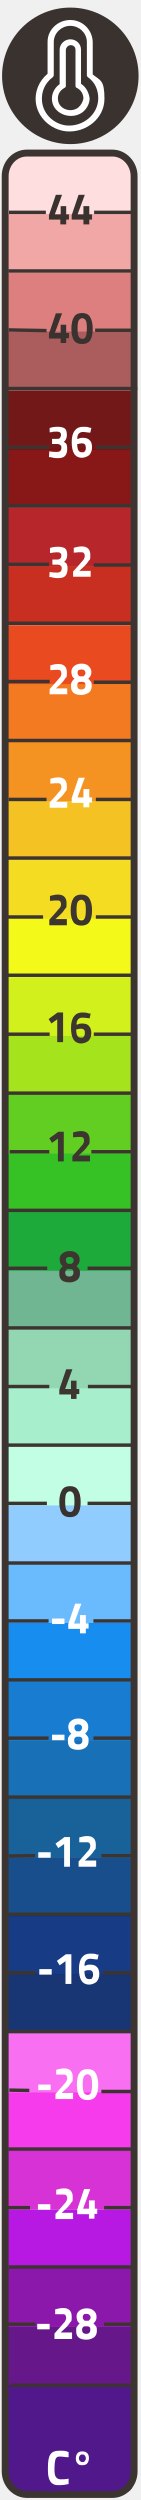
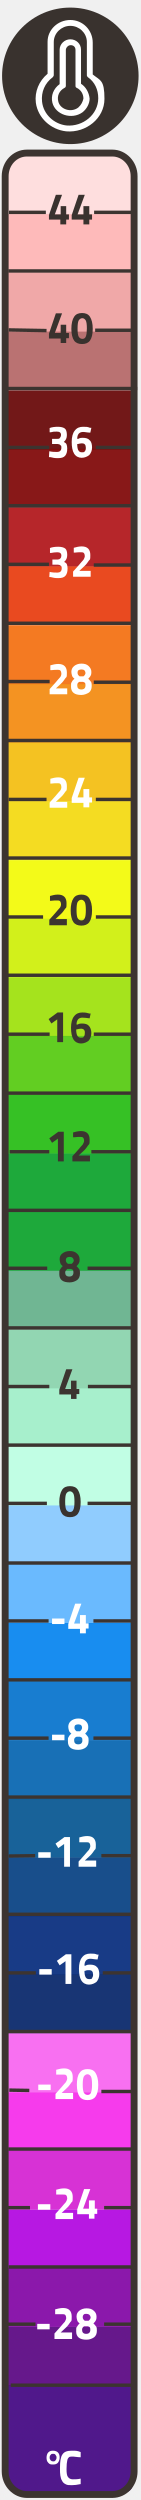
- <svg xmlns="http://www.w3.org/2000/svg" version="1.1" width="40.8px" height="725.2px" viewBox="0 0 40.8 725.2">
+ <svg xmlns="http://www.w3.org/2000/svg" id="Livello_1" version="1.1" width="40.8px" height="725.2px" viewBox="0 0 40.8 725.2">
  <defs>
    <style>
-       .cls-1 {
+       .st0 {
        fill: #f4bd0b;
      }

-       .cls-1, .cls-2, .cls-3, .cls-4, .cls-5, .cls-6, .cls-7, .cls-8, .cls-9, .cls-10, .cls-11, .cls-12, .cls-13, .cls-14, .cls-15, .cls-16, .cls-17, .cls-18, .cls-19, .cls-20, .cls-21, .cls-22, .cls-23, .cls-24, .cls-25, .cls-26, .cls-27, .cls-28, .cls-29, .cls-30, .cls-31, .cls-32, .cls-33, .cls-34, .cls-35, .cls-36, .cls-37, .cls-38, .cls-39, .cls-40 {
+       .st0, .st1, .st2, .st3, .st4, .st5, .st6, .st7, .st8, .st9, .st10, .st11, .st12, .st13, .st14, .st15, .st16, .st17, .st18, .st19, .st20, .st21, .st22, .st23, .st24, .st25, .st26, .st27, .st28, .st29, .st30, .st31, .st32, .st33, .st34, .st35, .st36, .st37, .st38 {
        isolation: isolate;
      }

-       .cls-1, .cls-2, .cls-3, .cls-4, .cls-5, .cls-6, .cls-7, .cls-8, .cls-9, .cls-10, .cls-11, .cls-12, .cls-13, .cls-14, .cls-15, .cls-16, .cls-17, .cls-18, .cls-20, .cls-21, .cls-22, .cls-23, .cls-24, .cls-25, .cls-26, .cls-27, .cls-28, .cls-29, .cls-30, .cls-31, .cls-32, .cls-33, .cls-34, .cls-35, .cls-36, .cls-37, .cls-38, .cls-39, .cls-40 {
+       .st0, .st1, .st2, .st3, .st4, .st5, .st6, .st7, .st8, .st9, .st10, .st11, .st12, .st13, .st14, .st15, .st16, .st17, .st19, .st20, .st21, .st22, .st23, .st24, .st25, .st26, .st27, .st28, .st29, .st30, .st31, .st32, .st33, .st34, .st35, .st36, .st37, .st38 {
        opacity: .9;
      }

-       .cls-2 {
+       .st1 {
        fill: #52ca0b;
      }

-       .cls-3 {
+       .st2 {
        fill: #b000e0;
      }

-       .cls-4 {
+       .st3 {
        fill: #003c7f;
      }

-       .cls-5 {
+       .st4 {
        fill: #0062af;
      }

-       .cls-41 {
+       .st39 {
        stroke-width: 2px;
      }

-       .cls-41, .cls-42, .cls-43 {
+       .st39, .st40, .st41 {
        fill: none;
      }

-       .cls-41, .cls-43 {
+       .st39, .st41 {
        stroke: #3c3430;
        stroke-miterlimit: 9.8;
      }

-       .cls-6 {
+       .st5 {
        fill: #8000a3;
      }

-       .cls-7 {
+       .st6 {
        fill: #d41dd1;
      }

-       .cls-8 {
+       .st7 {
        fill: #f862f1;
      }

-       .cls-9 {
+       .st8 {
        fill: #9ce106;
      }

-       .cls-44 {
+       .st42 {
        fill: #39322e;
      }

-       .cls-10 {
-         fill: #a34b4b;
-       }
- 
-       .cls-11 {
+       .st9 {
        fill: #7c0000;
      }

-       .cls-45 {
+       .st43 {
        fill: #fff;
      }

-       .cls-12 {
+       .st10 {
        fill: #62af88;
      }

-       .cls-13 {
+       .st11 {
        fill: #0070cc;
      }

-       .cls-14 {
+       .st12 {
        fill: #0082ef;
      }

-       .cls-15 {
-         fill: #db7272;
-       }
- 
-       .cls-16 {
+       .st13 {
+         fill: #b46464;
+       }
+ 
+       .st14 {
+         fill: #ffb4b4;
+       }
+ 
+       .st15 {
        fill: #3e007f;
      }

-       .cls-17 {
+       .st16 {
        fill: #21bb0e;
      }

-       .cls-18 {
+       .st17 {
        fill: #f4880b;
      }

-       .cls-20 {
+       .st19 {
        fill: #87d3ab;
      }

-       .cls-21 {
+       .st20 {
        fill: #af0f14;
      }

-       .cls-22 {
+       .st21 {
        fill: #f4d90b;
      }

-       .cls-23 {
+       .st22 {
        fill: #bbffe2;
      }

-       .cls-24 {
-         fill: #c41a0a;
-       }
- 
-       .cls-25 {
+       .st23 {
        fill: #f627eb;
      }

-       .cls-26 {
+       .st24 {
        fill: #f46d0b;
      }

-       .cls-27 {
+       .st25 {
        fill: #00528f;
      }

-       .cls-28 {
+       .st26 {
        fill: #640000;
      }

-       .cls-29 {
+       .st27 {
        fill: #e83709;
      }

-       .cls-30 {
-         fill: #f29e9e;
-       }
- 
-       .cls-31 {
+       .st28 {
        fill: #ffdcdc;
      }

-       .cls-32 {
+       .st29 {
        fill: #57007f;
      }

-       .cls-33 {
+       .st30 {
        fill: #f3fb01;
      }

-       .cls-34 {
+       .st31 {
        fill: #9feec8;
      }

-       .cls-35 {
+       .st32 {
+         fill: #f0a0a0;
+       }
+ 
+       .st33 {
        fill: #00277a;
      }

-       .cls-36 {
+       .st34 {
        fill: #002066;
      }

-       .cls-37 {
+       .st35 {
        fill: #07a127;
      }

-       .cls-38 {
+       .st36 {
        fill: #5bb4ff;
      }

-       .cls-39 {
+       .st37 {
        fill: #cef003;
      }

-       .cls-40 {
+       .st38 {
        fill: #85c8ff;
      }

-       .cls-46 {
+       .st44 {
        clip-path: url(#clippath);
      }

-       .cls-47 {
+       .st45 {
        fill: #3c3530;
      }
    </style>
    <clipPath id="clippath">
-       <path class="cls-42" d="M38.5,720.9c-.4,4.2-10.5,2.4-18.3,2.4-7.6.4-18.3,1-18.3-4L2.2,47.7c0-1.4,1.1-2.6,2.6-2.7,5.2-.2,10.3-.3,15.4-.3s9.7-.8,15,0c1.9.3,3.3,1.9,3.3,3.8v672.4Z" />
+       <path class="st40" d="M38.5,720.9c-.4,4.2-10.5,2.4-18.3,2.4-7.6.4-18.3,1-18.3-4L2.2,47.7c0-1.4,1.1-2.6,2.6-2.7,5.2-.2,10.3-.3,15.4-.3s9.7-.8,15,0c1.9.3,3.3,1.9,3.3,3.8v672.4Z" />
    </clipPath>
  </defs>
-   <g>
-     <g id="Livello_1">
-       <g class="cls-46">
-         <g>
-           <rect class="cls-16" x="-12.7" y="691.9" width="71" height="47.4" />
-           <rect class="cls-31" x="-14.2" y="40.8" width="74.3" height="21.3" />
-           <rect class="cls-30" x="-12.7" y="62.1" width="73.5" height="17.1" />
-           <rect class="cls-15" x="-12.7" y="79.2" width="73.5" height="17.1" />
-           <rect class="cls-10" x="-12.7" y="96.2" width="73.5" height="17.1" />
-           <rect class="cls-28" x="-12.7" y="113.3" width="73.5" height="17.1" />
-           <rect class="cls-11" x="-12.7" y="130.2" width="73.5" height="17.1" />
-           <rect class="cls-21" x="-12.7" y="147.3" width="73.5" height="17.1" />
-           <rect class="cls-24" x="-12.7" y="164.3" width="73.5" height="17.1" />
-           <rect class="cls-29" x="-12.7" y="181.4" width="73.5" height="17.1" />
-           <rect class="cls-26" x="-12.7" y="198.4" width="73.5" height="17.1" />
-           <rect class="cls-18" x="-12.7" y="215.4" width="73.5" height="17.1" />
-           <rect class="cls-1" x="-12.7" y="232.4" width="73.5" height="17.1" />
-           <rect class="cls-22" x="-12.7" y="249.5" width="73.5" height="17.1" />
-           <rect class="cls-33" x="-12.7" y="266.5" width="73.5" height="17.1" />
-           <rect class="cls-39" x="-12.7" y="283.5" width="73.5" height="17.1" />
-           <rect class="cls-9" x="-12.7" y="300.5" width="73.5" height="17.1" />
-           <rect class="cls-2" x="-12.7" y="317.6" width="73.5" height="17.1" />
-           <rect class="cls-17" x="-12.7" y="334.6" width="73.5" height="17.1" />
-           <rect class="cls-37" x="-12.7" y="351.6" width="73.5" height="17.1" />
-           <rect class="cls-12" x="-12.7" y="368.6" width="73.5" height="17.1" />
-           <rect class="cls-20" x="-12.7" y="385.8" width="73.5" height="17.1" />
-           <rect class="cls-34" x="-12.7" y="402.7" width="73.5" height="17.1" />
-           <rect class="cls-23" x="-12.7" y="419.8" width="73.5" height="17.1" />
-           <rect class="cls-40" x="-12.7" y="436.7" width="73.5" height="17.1" />
-           <rect class="cls-38" x="-12.7" y="453.7" width="73.5" height="17.2" />
-           <rect class="cls-14" x="-12.7" y="470.8" width="73.5" height="17.1" />
-           <rect class="cls-13" x="-12.7" y="487.8" width="73.5" height="17.1" />
-           <rect class="cls-5" x="-12.7" y="504.8" width="73.5" height="17.1" />
-           <rect class="cls-27" x="-12.7" y="521.8" width="73.5" height="17.1" />
-           <rect class="cls-4" x="-12.7" y="538.8" width="73.5" height="17.1" />
-           <rect class="cls-35" x="-12.7" y="555.8" width="73.5" height="17.1" />
-           <rect class="cls-36" x="-12.7" y="572.8" width="73.5" height="17.1" />
-           <rect class="cls-8" x="-12.7" y="589.8" width="73.5" height="17.1" />
-           <rect class="cls-25" x="-12.7" y="606.9" width="73.5" height="17.1" />
-           <rect class="cls-7" x="-12.7" y="623.9" width="73.5" height="17.1" />
-           <rect class="cls-3" x="-12.7" y="641" width="73.5" height="17.1" />
-           <rect class="cls-6" x="-12.7" y="657.9" width="73.5" height="17.1" />
-           <rect class="cls-32" x="-12.7" y="675" width="73.5" height="17.1" />
-         </g>
-       </g>
-       <circle class="cls-44" cx="20.4" cy="22" r="19.8" />
-       <g id="Layer_1">
-         <path class="cls-45" d="M20.4,5.8c-3.6,0-6.6,2.8-6.6,6.3v9.3c-2.5,2.1-3.8,5.2-3.4,8.4.6,4.4,4.3,7.8,8.8,8.3,5.8.5,11.1-3.8,11.1-9.4s-1.2-5.3-3.4-7.1v-9.2c0-3.7-2.9-6.6-6.5-6.6ZM28.5,28.5c0,4.7-4.4,8.3-9.2,7.9-3.6-.4-6.7-3.2-7.1-6.9-.3-2.8.8-5.4,3.1-7.1.1-.1.3-.4.3-.6v-9.6c0-2.6,2.2-4.7,4.8-4.7s4.8,2.1,4.8,4.7v9.6c0,.3.1.4.3.6,2,1.4,3,3.6,3,6.1Z" />
-         <path class="cls-45" d="M23.5,24.3v-9.9c0-1.7-1.4-3-3.1-3s-3.1,1.4-3.1,3v10c-1.8,1.3-2.6,3.4-2.1,5.4.9,3.5,5.6,5,8.7,2.8,1.3-1,2.1-2.6,2.1-4-.2-1.8-1.1-3.4-2.5-4.3ZM22.7,31.2c-2.1,1.6-5.3.5-5.8-1.8-.4-1.6.3-3.1,1.8-3.9.3-.1.4-.4.4-.6v-10.4c0-.6.6-1.4,1.4-1.4s1.4.5,1.4,1.4v10.4c0,.3.1.5.4.6,1.2.6,1.9,1.8,1.9,3.1-.2.9-.6,1.8-1.5,2.6Z" />
-       </g>
-       <rect class="cls-42" x="7.3" y="676.6" width="15.4" height="12.9" />
-       <g class="cls-19">
-         <path class="cls-45" d="M19.8,720.6c-.9.2-1.7.3-2.5.3s-1.3,0-1.8-.3c-.4-.2-.8-.5-1-1-.3-.4-.4-1-.5-1.5s-.1-1.3-.1-2.2c0-1.9.2-3.2.7-3.9.5-.8,1.4-1.1,2.7-1.1s1.6,0,2.6.4v1.5c-1,0-1.7-.2-2.2-.2s-1,0-1.2.2-.4.4-.5,1c-.1.4-.2,1.2-.2,2.4s.1,1.9.4,2.3c.3.4.7.7,1.4.7s1.5,0,2.3-.2v1.6h0Z" />
-         <path class="cls-45" d="M22.5,714.6c-.4-.4-.5-.9-.5-1.5s.2-1.2.5-1.5c.4-.4.8-.5,1.4-.5s1.1.2,1.4.5c.4.4.5.9.5,1.5s-.2,1.1-.5,1.5c-.4.4-.8.5-1.4.5s-1,0-1.4-.5ZM23.2,712.3c-.2.2-.3.4-.3.8s.1.5.3.8c.2.2.4.3.7.3s.5,0,.7-.3.3-.4.3-.8-.1-.5-.3-.8c-.2-.3-.4-.3-.7-.3s-.5,0-.7.3Z" />
-       </g>
-       <g>
-         <path class="cls-45" d="M10.8,675.7v-1.6h3.6v1.6s-3.6,0-3.6,0Z" />
-         <path class="cls-45" d="M20.9,678.5h-5.1v-1.6l1.7-1.9c.6-.7,1-1.2,1.3-1.5.2-.3.4-.8.4-1.1s-.1-.7-.3-.9-.5-.2-.8-.2h-2.1v-1.4c.7-.2,1.5-.4,2.3-.4,1.7,0,2.5.9,2.5,2.5s-.1,1.2-.4,1.6-.7,1.1-1.4,1.7l-1.4,1.3h3.3v1.8h0Z" />
-         <path class="cls-45" d="M23,670.3c.5-.4,1.2-.7,2.1-.7s1.6.2,2.1.7c.5.4.8,1,.8,1.7s-.1.9-.2,1.1c-.1.2-.3.5-.7.9.4.3.6.7.8.9.2.3.2.7.2,1.2,0,.9-.3,1.5-.8,1.9-.6.4-1.3.7-2.2.7-2,0-3-.8-3-2.4s.1-1,.2-1.3c.2-.3.4-.7.8-1-.3-.3-.6-.5-.7-.9s-.2-.7-.2-1.1c0-.8.3-1.3.8-1.7h0ZM23.8,675.8c0,.8.4,1.2,1.2,1.2s1.2-.4,1.2-1.2-.2-.8-.7-1h-1.1c-.3.2-.6.5-.6,1ZM25.1,671.2c-.4,0-.6,0-.8.2-.2.2-.3.4-.3.8s.2.7.6,1h1.1c.4-.3.6-.7.6-1-.1-.6-.5-1-1.2-1Z" />
-       </g>
-       <line class="cls-43" x1="2.5" y1="657.6" x2="38.9" y2="657.6" />
-       <g>
-         <path class="cls-45" d="M11,641v-1.6h3.6v1.6h-3.6Z" />
-         <path class="cls-45" d="M21.2,643.7h-5.1v-1.5l1.7-1.9c.6-.7,1-1.2,1.3-1.5.2-.3.4-.8.4-1.1s-.1-.7-.3-.9-.5-.2-.8-.2h-2.1v-1.4c.7-.2,1.5-.4,2.3-.4,1.7,0,2.5.9,2.5,2.5s-.1,1.2-.4,1.6c-.3.4-.7,1.1-1.4,1.7l-1.4,1.3h3.3v1.7h0Z" />
-         <path class="cls-45" d="M25.8,643.7v-1.4h-3.4v-1.4l2-5.9h1.8l-2.1,5.7h1.7v-2.4h1.7v2.4h.7v1.5h-.8v1.4h-1.6Z" />
-       </g>
-       <line class="cls-43" x1="2.4" y1="623.4" x2="38" y2="623.4" />
-       <line class="cls-43" x1="2.1" y1="589.3" x2="39.6" y2="589.3" />
-       <line class="cls-43" x1="2.3" y1="555.3" x2="38.7" y2="555.3" />
-       <line class="cls-43" x1="2.3" y1="521.3" x2="38.7" y2="521.3" />
-       <line class="cls-43" x1="2.1" y1="487.3" x2="38.7" y2="487.3" />
-       <line class="cls-43" x1="2.1" y1="453.4" x2="39" y2="453.4" />
-       <line class="cls-43" x1="2.1" y1="419.2" x2="39.6" y2="419.2" />
-       <line class="cls-43" x1="1.4" y1="402.2" x2="14.3" y2="402.2" />
-       <line class="cls-43" x1="2.1" y1="385.2" x2="38.7" y2="385.2" />
-       <line class="cls-43" x1="2.1" y1="351.1" x2="38.7" y2="351.1" />
-       <line class="cls-43" x1="2.1" y1="317.1" x2="39.6" y2="317.1" />
-       <line class="cls-43" x1="1.4" y1="282.9" x2="39" y2="282.9" />
-       <line class="cls-43" x1="2.1" y1="248.9" x2="39" y2="248.9" />
-       <line class="cls-43" x1="2.1" y1="214.8" x2="39" y2="214.8" />
-       <line class="cls-43" x1="2.1" y1="180.8" x2="38.2" y2="180.8" />
-       <line class="cls-43" x1="2.1" y1="146.7" x2="39" y2="146.7" />
-       <line class="cls-43" x1="1.3" y1="112.7" x2="39.8" y2="112.7" />
-       <line class="cls-43" x1="2.4" y1="78.6" x2="39.3" y2="78.6" />
-       <g>
-         <path class="cls-45" d="M11.1,606.3v-1.6h3.6v1.6h-3.6Z" />
-         <path class="cls-45" d="M21.2,608.9h-5.1v-1.5l1.7-1.9c.6-.7,1-1.2,1.3-1.5.2-.3.4-.8.4-1.1s-.1-.7-.3-.9-.5-.2-.8-.2h-2.1v-1.4c.7-.2,1.5-.4,2.3-.4,1.7,0,2.5.9,2.5,2.5s-.1,1.2-.4,1.6-.7,1.1-1.4,1.7l-1.4,1.3h3.3v1.7h0Z" />
-         <path class="cls-45" d="M23.1,601.3c.5-.8,1.3-1.1,2.3-1.1s1.8.3,2.3,1.1.8,1.9.8,3.5-.3,2.7-.8,3.4-1.3,1-2.3,1-1.8-.3-2.3-1-.8-1.9-.8-3.4.2-2.8.8-3.5ZM26.7,604.7c0-1.1-.1-1.9-.3-2.3-.2-.4-.6-.7-1-.7s-.8.2-1.1.7c-.2.4-.3,1.2-.3,2.3s.1,1.9.3,2.3c.2.4.6.7,1.1.7s.8-.2,1-.7.3-1.2.3-2.3Z" />
-       </g>
-       <g>
-         <path class="cls-45" d="M11.4,572.8v-1.6h3.6v1.6h-3.6Z" />
-         <path class="cls-45" d="M20.7,566.9v8.6h-1.7v-6.6l-1.7,1.2-.8-1.3,2.6-1.9h1.6Z" />
-         <path class="cls-45" d="M28.3,568.4c-.8,0-1.5-.2-2.1-.2-1.1,0-1.7.7-1.7,2h.3c.5-.3.9-.3,1.3-.3.9,0,1.6.2,2,.7.5.4.7,1.2.7,2.1s-.3,1.6-.8,2.2c-.5.4-1.3.8-2.2.8s-1.7-.4-2.2-1.2-.7-2-.7-3.4.3-2.6.9-3.3c.6-.8,1.4-1.1,2.4-1.1s1.3,0,2,.3h.4s-.3,1.4-.3,1.4ZM25.9,571.5c-.4,0-.8,0-1.2.2h-.2c0,1.6.4,2.4,1.3,2.4s.7,0,.9-.3.3-.5.3-1c0-.9-.4-1.3-1.1-1.3h0Z" />
-       </g>
-       <g>
-         <path class="cls-45" d="M11.1,538.9v-1.6h3.6v1.6h-3.6Z" />
-         <path class="cls-45" d="M20.3,532.9v8.6h-1.7v-6.6l-1.7,1.2-.8-1.3,2.6-1.9h1.6Z" />
-         <path class="cls-45" d="M27.9,541.5h-5.1v-1.5l1.7-1.9c.6-.7,1-1.2,1.3-1.5.2-.3.4-.8.4-1.1s-.1-.7-.3-.9-.5-.2-.8-.2h-2.1v-1.4c.7-.2,1.5-.4,2.3-.4,1.7,0,2.5.9,2.5,2.5s-.1,1.2-.4,1.6c-.3.4-.7,1.1-1.4,1.7l-1.4,1.3h3.3v1.7h0Z" />
-       </g>
-       <g>
-         <path class="cls-45" d="M15.1,504.8v-1.6h3.6v1.6h-3.6Z" />
-         <path class="cls-45" d="M20.6,499.2c.5-.4,1.2-.7,2.1-.7s1.6.2,2.1.7c.5.4.8,1,.8,1.7s-.1.9-.2,1.1-.3.5-.7.9c.4.3.6.7.8.9.2.3.2.7.2,1.2,0,.9-.3,1.5-.8,1.9s-1.3.7-2.2.7c-2,0-3-.8-3-2.4s.1-1,.2-1.3.4-.7.8-1c-.3-.3-.6-.5-.7-.9s-.2-.7-.2-1.1c0-.7.3-1.3.8-1.7h0ZM21.5,504.8c0,.8.4,1.2,1.2,1.2s1.2-.4,1.2-1.2-.2-.8-.7-1h-1c-.5.2-.7.5-.7,1ZM22.7,500.2c-.4,0-.6.1-.8.2-.2.1-.3.4-.3.8s.2.7.6,1h1c.4-.3.6-.7.6-1,0-.6-.3-1-1.1-1Z" />
-       </g>
-       <g>
-         <path class="cls-45" d="M15.1,471.1v-1.6h3.6v1.6h-3.6Z" />
-         <path class="cls-45" d="M23.2,473.9v-1.4h-3.4v-1.4l2-5.9h1.8l-2.1,5.7h1.7v-2.4h1.7v2.4h.8v1.5h-.8v1.4h-1.7Z" />
-       </g>
-       <path class="cls-44" d="M18,432.2c.5-.8,1.3-1.1,2.3-1.1s1.8.3,2.3,1.1c.5.8.8,1.9.8,3.5s-.3,2.7-.8,3.4-1.3,1-2.3,1-1.8-.3-2.3-1-.8-1.9-.8-3.4.3-2.7.8-3.5ZM21.6,435.6c0-1.1-.1-1.9-.3-2.3-.2-.4-.6-.7-1-.7s-.8.2-1.1.7c-.2.4-.3,1.2-.3,2.3s.1,1.9.3,2.3c.2.4.6.7,1.1.7s.8-.2,1-.7c.2-.4.3-1.2.3-2.3Z" />
-       <path class="cls-47" d="M20.6,405.9v-1.4h-3.4v-1.4l2-5.9h1.8l-2.1,5.7h1.7v-2.4h1.6v2.4h.8v1.5h-.8v1.4h-1.6Z" />
-       <path class="cls-47" d="M18.1,363.6c.5-.4,1.2-.7,2.1-.7s1.6.2,2.1.7c.5.4.8,1,.8,1.7s-.1.9-.2,1.1-.3.5-.7.9c.4.3.6.7.8.9.2.3.2.7.2,1.2,0,.9-.3,1.5-.8,1.9-.6.4-1.3.7-2.2.7-2,0-3-.8-3-2.4s.1-1,.2-1.3c.2-.3.4-.7.8-1-.3-.3-.6-.5-.7-.9s-.2-.7-.2-1.1c0-.7.2-1.3.8-1.7h0ZM18.9,369.1c0,.8.4,1.2,1.2,1.2s1.2-.4,1.2-1.2-.2-.8-.7-1h-1.1c-.3.3-.6.6-.6,1ZM20.2,364.6c-.4,0-.6.1-.8.2-.2.2-.3.4-.3.8s.2.7.6,1h1.1c.4-.3.6-.7.6-1-.1-.7-.5-1-1.2-1Z" />
-       <g>
-         <path class="cls-47" d="M18.5,328.3v8.6h-1.7v-6.6l-1.7,1.2-.8-1.3,2.6-1.9h1.6Z" />
-         <path class="cls-47" d="M26.1,336.9h-5.1v-1.5l1.7-1.9c.6-.7,1-1.2,1.3-1.5.2-.3.4-.8.4-1.1s-.1-.7-.3-.9c-.2-.2-.5-.2-.8-.2-.5,0-1.1,0-1.8.1h-.3v-1.4c.7-.2,1.5-.4,2.3-.4,1.7,0,2.5.9,2.5,2.5s-.1,1.2-.4,1.6-.7,1.1-1.4,1.7l-1.4,1.3h3.3v1.7h0Z" />
-       </g>
-       <g>
-         <path class="cls-47" d="M18.3,293.7v8.6h-1.7v-6.6l-1.7,1.2-.8-1.3,2.6-1.9h1.6Z" />
-         <path class="cls-47" d="M26,295.4c-.8-.1-1.5-.2-2.1-.2-1.1,0-1.7.7-1.7,2h.3c.5-.3.9-.3,1.3-.3.9,0,1.6.2,2,.7.4.4.7,1.2.7,2.1s-.3,1.6-.8,2.2c-.5.4-1.3.8-2.2.8s-1.7-.4-2.2-1.2c-.5-.8-.7-2-.7-3.4s.3-2.6.9-3.3c.6-.8,1.4-1.1,2.4-1.1s1.3.1,2,.3h.4c0,.1-.3,1.4-.3,1.4ZM23.5,298.4c-.4,0-.8.1-1.2.2h-.2c0,1.6.4,2.4,1.3,2.4s.7-.1.9-.3c.2-.2.3-.5.3-1,.1-.8-.3-1.3-1.1-1.3h0Z" />
-       </g>
-       <g>
-         <path class="cls-47" d="M19.4,268.4h-5.1v-1.6l1.7-1.9c.6-.7,1-1.2,1.3-1.5s.4-.8.4-1.1-.1-.7-.3-.9c-.2-.2-.5-.2-.8-.2-.5,0-1.1,0-1.8.1h-.3v-1.4c.7-.2,1.5-.4,2.3-.4,1.7,0,2.5.9,2.5,2.5s-.1,1.2-.4,1.6-.7,1.1-1.4,1.7l-1.4,1.3h3.3v1.8Z" />
-         <path class="cls-47" d="M21.3,260.6c.5-.8,1.3-1.1,2.3-1.1s1.8.3,2.3,1.1.8,1.9.8,3.5-.3,2.7-.8,3.4-1.3,1-2.3,1-1.8-.3-2.3-1-.8-1.9-.8-3.4.3-2.8.8-3.5ZM24.9,264c0-1.1-.1-1.9-.3-2.3s-.6-.7-1-.7-.8.2-1.1.7c-.2.4-.3,1.2-.3,2.3s.1,1.9.3,2.3.6.7,1.1.7.8-.2,1-.7c.2-.4.3-1.2.3-2.3Z" />
-       </g>
-       <g>
-         <path class="cls-45" d="M19.5,234.3h-5.1v-1.5l1.7-1.9c.6-.7,1-1.2,1.3-1.5s.4-.8.4-1.1-.1-.7-.3-.9c-.2-.2-.5-.2-.8-.2-.5,0-1.1,0-1.8.1h-.3v-1.4c.7-.2,1.5-.4,2.3-.4,1.7,0,2.5.9,2.5,2.5s-.1,1.2-.4,1.6-.7,1.1-1.4,1.7l-1.4,1.3h3.3v1.7h0Z" />
-         <path class="cls-45" d="M24.2,234.3v-1.4h-3.4v-1.4l2-5.9h1.8l-2.1,5.7h1.7v-2.4h1.7v2.4h.8v1.5h-.8v1.4h-1.7Z" />
-       </g>
-       <g>
-         <path class="cls-45" d="M19.5,201.4h-5.1v-1.5l1.7-1.9c.6-.7,1-1.2,1.3-1.5s.4-.8.4-1.1-.1-.7-.3-.9c-.2-.2-.5-.2-.8-.2-.5,0-1.1,0-1.8.1h-.3v-1.4c.7-.2,1.5-.4,2.3-.4,1.7,0,2.5.9,2.5,2.5s-.1,1.2-.4,1.6-.7,1.1-1.4,1.7l-1.4,1.3h3.3v1.7h0Z" />
-         <path class="cls-45" d="M21.5,193.2c.5-.4,1.2-.7,2.1-.7s1.6.2,2.1.7.8,1,.8,1.7-.1.9-.2,1.1c-.1.2-.3.5-.7.9.4.3.6.7.8.9.2.3.2.7.2,1.2,0,.9-.3,1.5-.8,1.9-.5.3-1.3.7-2.2.7-2,0-3-.8-3-2.4s.1-1,.2-1.3.4-.7.8-1c-.3-.3-.6-.5-.7-.9s-.2-.7-.2-1.1c0-.7.3-1.3.8-1.7h0ZM22.4,198.8c0,.8.4,1.2,1.2,1.2s1.2-.4,1.2-1.2-.2-.8-.7-1h-1.1c-.4.2-.6.5-.6,1ZM23.6,194.2c-.4,0-.6.1-.8.2-.2.1-.3.4-.3.8s.2.7.6,1h1.1c.4-.3.6-.7.6-1-.1-.7-.4-1-1.2-1Z" />
-       </g>
-       <g>
-         <path class="cls-45" d="M14.4,159c.7-.3,1.6-.4,2.5-.4s1.6.2,2,.5.6,1,.6,1.9-.3,1.5-.9,2c.4.2.7.4.8.7.1.2.2.7.2,1.2,0,1-.2,1.6-.6,2.1s-1.1.7-2.1.7-1.4-.1-2.2-.3h-.4c0-.1.1-1.5.1-1.5.9.2,1.6.2,2.3.2s1.2-.4,1.2-1.2-.1-.5-.3-.8c-.2-.2-.5-.3-.8-.3h-1.6v-1.5h1.6c.3,0,.5-.1.7-.3s.3-.5.3-.8c0-.7-.4-1-1.2-1s-1.1.1-1.8.2h-.3v-1.4h-.1Z" />
-         <path class="cls-45" d="M26.3,167.3h-5.1v-1.5l1.7-1.9c.6-.7,1-1.2,1.3-1.5.2-.3.4-.8.4-1.1s-.1-.7-.3-.9c-.2-.2-.5-.2-.8-.2-.5,0-1.1,0-1.8.1h-.3v-1.4c.7-.2,1.5-.4,2.3-.4,1.7,0,2.5.9,2.5,2.5s-.1,1.2-.4,1.6-.7,1.1-1.4,1.7l-1.4,1.3h3.3v1.7h0Z" />
-       </g>
-       <g>
-         <path class="cls-45" d="M14.3,124.2c.7-.3,1.6-.4,2.5-.4s1.6.2,2,.5.6,1,.6,1.9-.3,1.5-.9,2c.4.2.7.4.8.7.1.2.2.7.2,1.2,0,1-.2,1.6-.6,2.1s-1.1.7-2.1.7-1.4-.1-2.2-.3h-.4c0-.1.1-1.7.1-1.7.9.2,1.6.2,2.3.2s1.2-.4,1.2-1.2-.1-.5-.3-.8c-.2-.2-.5-.3-.8-.3h-1.6v-1.5h1.6c.3,0,.5,0,.7-.3s.3-.5.3-.8c0-.7-.4-1-1.2-1s-1.1,0-1.8.2h-.3v-1.2h-.1Z" />
-         <path class="cls-45" d="M26.2,125.5c-.8,0-1.5-.2-2.1-.2-1.1,0-1.7.7-1.7,2h.3c.5-.3.9-.3,1.3-.3.9,0,1.6.2,2,.7.5.4.7,1.2.7,2.1s-.3,1.6-.8,2.2c-.5.4-1.3.8-2.2.8s-1.7-.4-2.2-1.2-.7-2-.7-3.4.3-2.6.9-3.3c.6-.8,1.4-1.1,2.4-1.1s1.3,0,2,.3h.4l-.3,1.4h0ZM23.8,128.6c-.4,0-.8.1-1.2.2h-.2c0,1.6.4,2.4,1.3,2.4s.7-.1.9-.3c.2-.2.3-.5.3-1,0-.9-.4-1.3-1.1-1.3h0Z" />
-       </g>
-       <g>
-         <path class="cls-44" d="M17.6,99.6v-1.4h-3.4v-1.4l2-5.9h1.8l-2.1,5.7h1.7v-2.4h1.6v2.4h.8v1.5h-.8v1.4h-1.6Z" />
-         <path class="cls-44" d="M21.5,91.9c.5-.8,1.3-1.1,2.3-1.1s1.8.3,2.3,1.1.8,1.9.8,3.5-.3,2.7-.8,3.4c-.5.7-1.3,1-2.3,1s-1.8-.3-2.3-1-.8-1.9-.8-3.4.3-2.8.8-3.5ZM25.2,95.3c0-1.1-.1-1.9-.3-2.3s-.6-.7-1-.7-.8.2-1.1.7c-.2.4-.3,1.2-.3,2.3s.1,1.9.3,2.3.6.7,1.1.7.8-.2,1-.7.3-1.3.3-2.3Z" />
-       </g>
-       <g>
-         <path class="cls-44" d="M17.5,65.1v-1.4h-3.3v-1.3l2-5.9h1.8l-2.1,5.7h1.7v-2.4h1.6v2.4h.8v1.5h-.8v1.4h-1.7Z" />
-         <path class="cls-44" d="M24.2,65.1v-1.4h-3.4v-1.3l2-5.9h1.8l-2.1,5.7h1.7v-2.4h1.7v2.4h.8v1.5h-.8v1.4h-1.7Z" />
-       </g>
-       <line class="cls-43" x1="25.5" y1="402.2" x2="38.3" y2="402.2" />
-       <line class="cls-43" x1="2.1" y1="436.1" x2="13.6" y2="436.1" />
-       <line class="cls-43" x1="38.7" y1="436.1" x2="25.4" y2="436.1" />
-       <line class="cls-43" x1="2.2" y1="470.2" x2="14.1" y2="470.2" />
-       <line class="cls-43" x1="38.5" y1="470.2" x2="27.1" y2="470.2" />
-       <line class="cls-43" x1="2.3" y1="504.2" x2="14.1" y2="504.2" />
-       <line class="cls-43" x1="38.5" y1="504.2" x2="27.1" y2="504.2" />
-       <line class="cls-43" x1="38.3" y1="538.3" x2="29.4" y2="538.3" />
-       <line class="cls-43" x1="2.5" y1="538.4" x2="10.2" y2="538.3" />
-       <line class="cls-43" x1="2.7" y1="606.3" x2="8.5" y2="606.4" />
-       <line class="cls-43" x1="38.1" y1="606.7" x2="29.4" y2="606.7" />
-       <line class="cls-43" x1="2.3" y1="640.4" x2="8.7" y2="640.4" />
-       <line class="cls-43" x1="38.7" y1="640.4" x2="30.2" y2="640.4" />
-       <line class="cls-43" x1="2.1" y1="674.2" x2="10.3" y2="674.2" />
-       <line class="cls-43" x1="38.3" y1="674.2" x2="30.2" y2="674.2" />
-       <line class="cls-43" x1="2.3" y1="572.3" x2="10.4" y2="572.3" />
-       <line class="cls-43" x1="38.7" y1="572.3" x2="29.8" y2="572.3" />
-       <line class="cls-43" x1="2.1" y1="367.9" x2="13.7" y2="367.9" />
-       <line class="cls-43" x1="25.4" y1="367.9" x2="38.3" y2="367.9" />
-       <line class="cls-43" x1="2.8" y1="334.1" x2="14.3" y2="334.1" />
-       <line class="cls-43" x1="26.5" y1="334.1" x2="38.3" y2="334.1" />
-       <line class="cls-43" x1="1.7" y1="300" x2="14.4" y2="300" />
-       <line class="cls-43" x1="38.4" y1="300" x2="27.2" y2="300" />
-       <line class="cls-43" x1="1.7" y1="266" x2="12.5" y2="266" />
-       <line class="cls-43" x1="38.7" y1="266" x2="27.8" y2="266" />
-       <line class="cls-43" x1="2.5" y1="231.9" x2="13.5" y2="231.9" />
-       <line class="cls-43" x1="38.9" y1="231.9" x2="27.8" y2="231.9" />
-       <line class="cls-43" x1="2.3" y1="197.7" x2="14.4" y2="197.7" />
-       <line class="cls-43" x1="38.2" y1="197.9" x2="27.2" y2="197.9" />
-       <line class="cls-43" x1="14.2" y1="163.7" x2="1.7" y2="163.7" />
-       <line class="cls-43" x1="38.2" y1="163.9" x2="27.2" y2="163.9" />
-       <line class="cls-43" x1="2.3" y1="129.8" x2="14.3" y2="129.8" />
-       <line class="cls-43" x1="39" y1="129.8" x2="27.8" y2="129.8" />
-       <line class="cls-43" x1="2.5" y1="95.7" x2="13.5" y2="95.9" />
-       <line class="cls-43" x1="39" y1="95.8" x2="27.6" y2="95.8" />
-       <line class="cls-43" x1="2.6" y1="61.6" x2="13.3" y2="61.6" />
-       <line class="cls-43" x1="27.3" y1="61.6" x2="39" y2="61.6" />
-       <line class="cls-43" x1="3.1" y1="691.9" x2="39.6" y2="691.9" />
-       <path class="cls-41" d="M32.6,723.6H7.8c-3.4,0-6.3-3-6.3-6.7V51.1c0-3.7,2.8-6.7,6.3-6.7h24.8c3.4,0,6.3,3,6.3,6.7v665.8c0,3.7-2.8,6.7-6.3,6.7Z" />
+   <g class="st44">
+     <g>
+       <rect class="st15" x="-12.7" y="691.9" width="71" height="47.4" />
+       <rect class="st28" x="-14.2" y="40.8" width="74.3" height="21.3" />
+       <rect class="st14" x="-12.7" y="62.1" width="73.5" height="17.1" />
+       <rect class="st32" x="-12.7" y="79.2" width="73.5" height="17.1" />
+       <rect class="st13" x="-12.7" y="96.2" width="73.5" height="17.1" />
+       <rect class="st26" x="-12.7" y="113.3" width="73.5" height="17.1" />
+       <rect class="st9" x="-12.7" y="130.2" width="73.5" height="17.1" />
+       <rect class="st20" x="-12.7" y="147.3" width="73.5" height="17.1" />
+       <rect class="st27" x="-12.7" y="164.3" width="73.5" height="17.1" />
+       <rect class="st24" x="-12.7" y="181.4" width="73.5" height="17.1" />
+       <rect class="st17" x="-12.7" y="198.4" width="73.5" height="17.1" />
+       <rect class="st0" x="-12.7" y="215.4" width="73.5" height="17.1" />
+       <rect class="st21" x="-12.7" y="232.4" width="73.5" height="17.1" />
+       <rect class="st30" x="-12.7" y="249.5" width="73.5" height="17.1" />
+       <rect class="st37" x="-12.7" y="266.5" width="73.5" height="17.1" />
+       <rect class="st8" x="-12.7" y="283.5" width="73.5" height="17.1" />
+       <rect class="st1" x="-12.7" y="300.5" width="73.5" height="17.1" />
+       <rect class="st16" x="-12.7" y="317.6" width="73.5" height="17.1" />
+       <rect class="st35" x="-12.7" y="334.6" width="73.5" height="17.1" />
+       <rect class="st35" x="-12.7" y="351.6" width="73.5" height="17.1" />
+       <rect class="st10" x="-12.7" y="368.6" width="73.5" height="17.1" />
+       <rect class="st19" x="-12.7" y="385.8" width="73.5" height="17.1" />
+       <rect class="st31" x="-12.7" y="402.7" width="73.5" height="17.1" />
+       <rect class="st22" x="-12.7" y="419.8" width="73.5" height="17.1" />
+       <rect class="st38" x="-12.7" y="436.7" width="73.5" height="17.1" />
+       <rect class="st36" x="-12.7" y="453.7" width="73.5" height="17.2" />
+       <rect class="st12" x="-12.7" y="470.8" width="73.5" height="17.1" />
+       <rect class="st11" x="-12.7" y="487.8" width="73.5" height="17.1" />
+       <rect class="st4" x="-12.7" y="504.8" width="73.5" height="17.1" />
+       <rect class="st25" x="-12.7" y="521.8" width="73.5" height="17.1" />
+       <rect class="st3" x="-12.7" y="538.8" width="73.5" height="17.1" />
+       <rect class="st33" x="-12.7" y="555.8" width="73.5" height="17.1" />
+       <rect class="st34" x="-12.7" y="572.8" width="73.5" height="17.1" />
+       <rect class="st7" x="-12.7" y="589.8" width="73.5" height="17.1" />
+       <rect class="st23" x="-12.7" y="606.9" width="73.5" height="17.1" />
+       <rect class="st6" x="-12.7" y="623.9" width="73.5" height="17.1" />
+       <rect class="st2" x="-12.7" y="641" width="73.5" height="17.1" />
+       <rect class="st5" x="-12.7" y="657.9" width="73.5" height="17.1" />
+       <rect class="st29" x="-12.7" y="675" width="73.5" height="17.1" />
    </g>
  </g>
+   <circle class="st42" cx="20.4" cy="22" r="19.8" />
+   <g id="Layer_1">
+     <path class="st43" d="M20.4,5.8c-3.6,0-6.6,2.8-6.6,6.3v9.3c-2.5,2.1-3.8,5.2-3.4,8.4.6,4.4,4.3,7.8,8.8,8.3,5.8.5,11.1-3.8,11.1-9.4s-1.2-5.3-3.4-7.1v-9.2c0-3.7-2.9-6.6-6.5-6.6ZM28.5,28.5c0,4.7-4.4,8.3-9.2,7.9-3.6-.4-6.7-3.2-7.1-6.9-.3-2.8.8-5.4,3.1-7.1.1-.1.3-.4.3-.6v-9.6c0-2.6,2.2-4.7,4.8-4.7s4.8,2.1,4.8,4.7v9.6c0,.3.1.4.3.6,2,1.4,3,3.6,3,6.1Z" />
+     <path class="st43" d="M23.5,24.3v-9.9c0-1.7-1.4-3-3.1-3s-3.1,1.4-3.1,3v10c-1.8,1.3-2.6,3.4-2.1,5.4.9,3.5,5.6,5,8.7,2.8,1.3-1,2.1-2.6,2.1-4-.2-1.8-1.1-3.4-2.5-4.3ZM22.7,31.2c-2.1,1.6-5.3.5-5.8-1.8-.4-1.6.3-3.1,1.8-3.9.3-.1.4-.4.4-.6v-10.4c0-.6.6-1.4,1.4-1.4s1.4.5,1.4,1.4v10.4c0,.3.1.5.4.6,1.2.6,1.9,1.8,1.9,3.1-.2.9-.6,1.8-1.5,2.6Z" />
+   </g>
+   <rect class="st40" x="7.3" y="676.6" width="15.4" height="12.9" />
+   <g class="st18">
+     <path class="st43" d="M23.3,720.6c-.9.2-1.7.3-2.5.3s-1.3,0-1.8-.3c-.4-.2-.8-.5-1-1-.3-.4-.4-1-.5-1.5s-.1-1.3-.1-2.2c0-1.9.2-3.2.7-3.9.5-.8,1.4-1.1,2.7-1.1s1.6,0,2.6.4v1.5c-1,0-1.7-.2-2.2-.2s-1,0-1.2.2-.4.4-.5,1c-.1.4-.2,1.2-.2,2.4s.1,1.9.4,2.3c.3.4.7.7,1.4.7s1.5,0,2.3-.2v1.6h0Z" />
+     <path class="st43" d="M14,714.4c-.4-.4-.5-.9-.5-1.5s.2-1.2.5-1.5c.4-.4.8-.5,1.4-.5s1.1.2,1.4.5c.4.4.5.9.5,1.5s-.2,1.1-.5,1.5c-.4.4-.8.5-1.4.5s-1,0-1.4-.5ZM14.7,712.1c-.2.2-.3.4-.3.8s.1.5.3.8c.2.2.4.3.7.3s.5,0,.7-.3.3-.4.3-.8-.1-.5-.3-.8c-.2-.3-.4-.3-.7-.3s-.5,0-.7.3Z" />
+   </g>
+   <g>
+     <path class="st43" d="M10.8,675.7v-1.6h3.6v1.6s-3.6,0-3.6,0Z" />
+     <path class="st43" d="M20.9,678.5h-5.1v-1.6l1.7-1.9c.6-.7,1-1.2,1.3-1.5.2-.3.4-.8.4-1.1s-.1-.7-.3-.9-.5-.2-.8-.2h-2.1v-1.4c.7-.2,1.5-.4,2.3-.4,1.7,0,2.5.9,2.5,2.5s-.1,1.2-.4,1.6-.7,1.1-1.4,1.7l-1.4,1.3h3.3v1.8h0Z" />
+     <path class="st43" d="M23,670.3c.5-.4,1.2-.7,2.1-.7s1.6.2,2.1.7c.5.4.8,1,.8,1.7s-.1.9-.2,1.1c-.1.2-.3.5-.7.9.4.3.6.7.8.9.2.3.2.7.2,1.2,0,.9-.3,1.5-.8,1.9-.6.4-1.3.7-2.2.7-2,0-3-.8-3-2.4s.1-1,.2-1.3c.2-.3.4-.7.8-1-.3-.3-.6-.5-.7-.9s-.2-.7-.2-1.1c0-.8.3-1.3.8-1.7h0ZM23.8,675.8c0,.8.4,1.2,1.2,1.2s1.2-.4,1.2-1.2-.2-.8-.7-1h-1.1c-.3.2-.6.5-.6,1ZM25.1,671.2c-.4,0-.6,0-.8.2-.2.2-.3.4-.3.8s.2.7.6,1h1.1c.4-.3.6-.7.6-1-.1-.6-.5-1-1.2-1Z" />
+   </g>
+   <line class="st41" x1="2.5" y1="657.6" x2="38.9" y2="657.6" />
+   <g>
+     <path class="st43" d="M11,641v-1.6h3.6v1.6h-3.6Z" />
+     <path class="st43" d="M21.2,643.7h-5.1v-1.5l1.7-1.9c.6-.7,1-1.2,1.3-1.5.2-.3.4-.8.4-1.1s-.1-.7-.3-.9-.5-.2-.8-.2h-2.1v-1.4c.7-.2,1.5-.4,2.3-.4,1.7,0,2.5.9,2.5,2.5s-.1,1.2-.4,1.6c-.3.4-.7,1.1-1.4,1.7l-1.4,1.3h3.3v1.7h0Z" />
+     <path class="st43" d="M25.8,643.7v-1.4h-3.4v-1.4l2-5.9h1.8l-2.1,5.7h1.7v-2.4h1.7v2.4h.7v1.5h-.8v1.4h-1.6Z" />
+   </g>
+   <line class="st41" x1="2.4" y1="623.4" x2="38" y2="623.4" />
+   <line class="st41" x1="2.1" y1="589.3" x2="39.6" y2="589.3" />
+   <line class="st41" x1="2.3" y1="555.3" x2="38.7" y2="555.3" />
+   <line class="st41" x1="2.3" y1="521.3" x2="38.7" y2="521.3" />
+   <line class="st41" x1="2.1" y1="487.3" x2="38.7" y2="487.3" />
+   <line class="st41" x1="2.1" y1="453.4" x2="39" y2="453.4" />
+   <line class="st41" x1="2.1" y1="419.2" x2="39.6" y2="419.2" />
+   <line class="st41" x1="1.4" y1="402.2" x2="14.3" y2="402.2" />
+   <line class="st41" x1="2.1" y1="385.2" x2="38.7" y2="385.2" />
+   <line class="st41" x1="2.1" y1="351.1" x2="38.7" y2="351.1" />
+   <line class="st41" x1="2.1" y1="317.1" x2="39.6" y2="317.1" />
+   <line class="st41" x1="1.4" y1="282.9" x2="39" y2="282.9" />
+   <line class="st41" x1="2.1" y1="248.9" x2="39" y2="248.9" />
+   <line class="st41" x1="2.1" y1="214.8" x2="39" y2="214.8" />
+   <line class="st41" x1="2.1" y1="180.8" x2="38.2" y2="180.8" />
+   <line class="st41" x1="2.1" y1="146.7" x2="39" y2="146.7" />
+   <line class="st41" x1="1.3" y1="112.7" x2="39.8" y2="112.7" />
+   <line class="st41" x1="2.4" y1="78.6" x2="39.3" y2="78.6" />
+   <g>
+     <path class="st43" d="M11.1,606.3v-1.6h3.6v1.6h-3.6Z" />
+     <path class="st43" d="M21.2,608.9h-5.1v-1.5l1.7-1.9c.6-.7,1-1.2,1.3-1.5.2-.3.4-.8.4-1.1s-.1-.7-.3-.9-.5-.2-.8-.2h-2.1v-1.4c.7-.2,1.5-.4,2.3-.4,1.7,0,2.5.9,2.5,2.5s-.1,1.2-.4,1.6-.7,1.1-1.4,1.7l-1.4,1.3h3.3v1.7h0Z" />
+     <path class="st43" d="M23.1,601.3c.5-.8,1.3-1.1,2.3-1.1s1.8.3,2.3,1.1.8,1.9.8,3.5-.3,2.7-.8,3.4-1.3,1-2.3,1-1.8-.3-2.3-1-.8-1.9-.8-3.4.2-2.8.8-3.5ZM26.7,604.7c0-1.1-.1-1.9-.3-2.3-.2-.4-.6-.7-1-.7s-.8.2-1.1.7c-.2.4-.3,1.2-.3,2.3s.1,1.9.3,2.3c.2.4.6.7,1.1.7s.8-.2,1-.7.3-1.2.3-2.3Z" />
+   </g>
+   <g>
+     <path class="st43" d="M11.4,572.8v-1.6h3.6v1.6h-3.6Z" />
+     <path class="st43" d="M20.7,566.9v8.6h-1.7v-6.6l-1.7,1.2-.8-1.3,2.6-1.9h1.6Z" />
+     <path class="st43" d="M28.3,568.4c-.8,0-1.5-.2-2.1-.2-1.1,0-1.7.7-1.7,2h.3c.5-.3.9-.3,1.3-.3.9,0,1.6.2,2,.7.5.4.7,1.2.7,2.1s-.3,1.6-.8,2.2c-.5.4-1.3.8-2.2.8s-1.7-.4-2.2-1.2-.7-2-.7-3.4.3-2.6.9-3.3c.6-.8,1.4-1.1,2.4-1.1s1.3,0,2,.3h.4s-.3,1.4-.3,1.4ZM25.9,571.5c-.4,0-.8,0-1.2.2h-.2c0,1.6.4,2.4,1.3,2.4s.7,0,.9-.3.3-.5.3-1c0-.9-.4-1.3-1.1-1.3h0Z" />
+   </g>
+   <g>
+     <path class="st43" d="M11.1,538.9v-1.6h3.6v1.6h-3.6Z" />
+     <path class="st43" d="M20.3,532.9v8.6h-1.7v-6.6l-1.7,1.2-.8-1.3,2.6-1.9h1.6Z" />
+     <path class="st43" d="M27.9,541.5h-5.1v-1.5l1.7-1.9c.6-.7,1-1.2,1.3-1.5.2-.3.4-.8.4-1.1s-.1-.7-.3-.9-.5-.2-.8-.2h-2.1v-1.4c.7-.2,1.5-.4,2.3-.4,1.7,0,2.5.9,2.5,2.5s-.1,1.2-.4,1.6c-.3.4-.7,1.1-1.4,1.7l-1.4,1.3h3.3v1.7h0Z" />
+   </g>
+   <g>
+     <path class="st43" d="M15.1,504.8v-1.6h3.6v1.6h-3.6Z" />
+     <path class="st43" d="M20.6,499.2c.5-.4,1.2-.7,2.1-.7s1.6.2,2.1.7c.5.4.8,1,.8,1.7s-.1.9-.2,1.1-.3.5-.7.9c.4.3.6.7.8.9.2.3.2.7.2,1.2,0,.9-.3,1.5-.8,1.9s-1.3.7-2.2.7c-2,0-3-.8-3-2.4s.1-1,.2-1.3.4-.7.8-1c-.3-.3-.6-.5-.7-.9s-.2-.7-.2-1.1c0-.7.3-1.3.8-1.7h0ZM21.5,504.8c0,.8.4,1.2,1.2,1.2s1.2-.4,1.2-1.2-.2-.8-.7-1h-1c-.5.2-.7.5-.7,1ZM22.7,500.2c-.4,0-.6.1-.8.2-.2.1-.3.4-.3.8s.2.7.6,1h1c.4-.3.6-.7.6-1,0-.6-.3-1-1.1-1Z" />
+   </g>
+   <g>
+     <path class="st43" d="M15.1,471.1v-1.6h3.6v1.6h-3.6Z" />
+     <path class="st43" d="M23.2,473.9v-1.4h-3.4v-1.4l2-5.9h1.8l-2.1,5.7h1.7v-2.4h1.7v2.4h.8v1.5h-.8v1.4h-1.7Z" />
+   </g>
+   <path class="st42" d="M18,432.2c.5-.8,1.3-1.1,2.3-1.1s1.8.3,2.3,1.1c.5.8.8,1.9.8,3.5s-.3,2.7-.8,3.4-1.3,1-2.3,1-1.8-.3-2.3-1-.8-1.9-.8-3.4.3-2.7.8-3.5ZM21.6,435.6c0-1.1-.1-1.9-.3-2.3-.2-.4-.6-.7-1-.7s-.8.2-1.1.7c-.2.4-.3,1.2-.3,2.3s.1,1.9.3,2.3c.2.4.6.7,1.1.7s.8-.2,1-.7c.2-.4.3-1.2.3-2.3Z" />
+   <path class="st45" d="M20.6,405.9v-1.4h-3.4v-1.4l2-5.9h1.8l-2.1,5.7h1.7v-2.4h1.6v2.4h.8v1.5h-.8v1.4h-1.6Z" />
+   <path class="st45" d="M18.1,363.6c.5-.4,1.2-.7,2.1-.7s1.6.2,2.1.7c.5.4.8,1,.8,1.7s-.1.9-.2,1.1-.3.5-.7.9c.4.3.6.7.8.9.2.3.2.7.2,1.2,0,.9-.3,1.5-.8,1.9-.6.4-1.3.7-2.2.7-2,0-3-.8-3-2.4s.1-1,.2-1.3c.2-.3.4-.7.8-1-.3-.3-.6-.5-.7-.9s-.2-.7-.2-1.1c0-.7.2-1.3.8-1.7h0ZM18.9,369.1c0,.8.4,1.2,1.2,1.2s1.2-.4,1.2-1.2-.2-.8-.7-1h-1.1c-.3.3-.6.6-.6,1ZM20.2,364.6c-.4,0-.6.1-.8.2-.2.2-.3.4-.3.8s.2.7.6,1h1.1c.4-.3.6-.7.6-1-.1-.7-.5-1-1.2-1Z" />
+   <g>
+     <path class="st45" d="M18.5,328.3v8.6h-1.7v-6.6l-1.7,1.2-.8-1.3,2.6-1.9h1.6Z" />
+     <path class="st45" d="M26.1,336.9h-5.1v-1.5l1.7-1.9c.6-.7,1-1.2,1.3-1.5.2-.3.4-.8.4-1.1s-.1-.7-.3-.9c-.2-.2-.5-.2-.8-.2-.5,0-1.1,0-1.8.1h-.3v-1.4c.7-.2,1.5-.4,2.3-.4,1.7,0,2.5.9,2.5,2.5s-.1,1.2-.4,1.6-.7,1.1-1.4,1.7l-1.4,1.3h3.3v1.7h0Z" />
+   </g>
+   <g>
+     <path class="st45" d="M18.3,293.7v8.6h-1.7v-6.6l-1.7,1.2-.8-1.3,2.6-1.9h1.6Z" />
+     <path class="st45" d="M26,295.4c-.8-.1-1.5-.2-2.1-.2-1.1,0-1.7.7-1.7,2h.3c.5-.3.9-.3,1.3-.3.9,0,1.6.2,2,.7.4.4.7,1.2.7,2.1s-.3,1.6-.8,2.2c-.5.4-1.3.8-2.2.8s-1.7-.4-2.2-1.2c-.5-.8-.7-2-.7-3.4s.3-2.6.9-3.3c.6-.8,1.4-1.1,2.4-1.1s1.3.1,2,.3h.4c0,.1-.3,1.4-.3,1.4ZM23.5,298.4c-.4,0-.8.1-1.2.2h-.2c0,1.6.4,2.4,1.3,2.4s.7-.1.9-.3c.2-.2.3-.5.3-1,.1-.8-.3-1.3-1.1-1.3h0Z" />
+   </g>
+   <g>
+     <path class="st45" d="M19.4,268.4h-5.1v-1.6l1.7-1.9c.6-.7,1-1.2,1.3-1.5s.4-.8.4-1.1-.1-.7-.3-.9c-.2-.2-.5-.2-.8-.2-.5,0-1.1,0-1.8.1h-.3v-1.4c.7-.2,1.5-.4,2.3-.4,1.7,0,2.5.9,2.5,2.5s-.1,1.2-.4,1.6-.7,1.1-1.4,1.7l-1.4,1.3h3.3v1.8Z" />
+     <path class="st45" d="M21.3,260.6c.5-.8,1.3-1.1,2.3-1.1s1.8.3,2.3,1.1.8,1.9.8,3.5-.3,2.7-.8,3.4-1.3,1-2.3,1-1.8-.3-2.3-1-.8-1.9-.8-3.4.3-2.8.8-3.5ZM24.9,264c0-1.1-.1-1.9-.3-2.3s-.6-.7-1-.7-.8.2-1.1.7c-.2.4-.3,1.2-.3,2.3s.1,1.9.3,2.3.6.7,1.1.7.8-.2,1-.7c.2-.4.3-1.2.3-2.3Z" />
+   </g>
+   <g>
+     <path class="st43" d="M19.5,234.3h-5.1v-1.5l1.7-1.9c.6-.7,1-1.2,1.3-1.5s.4-.8.4-1.1-.1-.7-.3-.9c-.2-.2-.5-.2-.8-.2-.5,0-1.1,0-1.8.1h-.3v-1.4c.7-.2,1.5-.4,2.3-.4,1.7,0,2.5.9,2.5,2.5s-.1,1.2-.4,1.6-.7,1.1-1.4,1.7l-1.4,1.3h3.3v1.7h0Z" />
+     <path class="st43" d="M24.2,234.3v-1.4h-3.4v-1.4l2-5.9h1.8l-2.1,5.7h1.7v-2.4h1.7v2.4h.8v1.5h-.8v1.4h-1.7Z" />
+   </g>
+   <g>
+     <path class="st43" d="M19.5,201.4h-5.1v-1.5l1.7-1.9c.6-.7,1-1.2,1.3-1.5s.4-.8.4-1.1-.1-.7-.3-.9c-.2-.2-.5-.2-.8-.2-.5,0-1.1,0-1.8.1h-.3v-1.4c.7-.2,1.5-.4,2.3-.4,1.7,0,2.5.9,2.5,2.5s-.1,1.2-.4,1.6-.7,1.1-1.4,1.7l-1.4,1.3h3.3v1.7h0Z" />
+     <path class="st43" d="M21.5,193.2c.5-.4,1.2-.7,2.1-.7s1.6.2,2.1.7.8,1,.8,1.7-.1.9-.2,1.1c-.1.2-.3.5-.7.9.4.3.6.7.8.9.2.3.2.7.2,1.2,0,.9-.3,1.5-.8,1.9-.5.3-1.3.7-2.2.7-2,0-3-.8-3-2.4s.1-1,.2-1.3.4-.7.8-1c-.3-.3-.6-.5-.7-.9s-.2-.7-.2-1.1c0-.7.3-1.3.8-1.7h0ZM22.4,198.8c0,.8.4,1.2,1.2,1.2s1.2-.4,1.2-1.2-.2-.8-.7-1h-1.1c-.4.2-.6.5-.6,1ZM23.6,194.2c-.4,0-.6.1-.8.2-.2.1-.3.4-.3.8s.2.7.6,1h1.1c.4-.3.6-.7.6-1-.1-.7-.4-1-1.2-1Z" />
+   </g>
+   <g>
+     <path class="st43" d="M14.4,159c.7-.3,1.6-.4,2.5-.4s1.6.2,2,.5.6,1,.6,1.9-.3,1.5-.9,2c.4.2.7.4.8.7.1.2.2.7.2,1.2,0,1-.2,1.6-.6,2.1s-1.1.7-2.1.7-1.4-.1-2.2-.3h-.4c0-.1.1-1.5.1-1.5.9.2,1.6.2,2.3.2s1.2-.4,1.2-1.2-.1-.5-.3-.8c-.2-.2-.5-.3-.8-.3h-1.6v-1.5h1.6c.3,0,.5-.1.7-.3s.3-.5.3-.8c0-.7-.4-1-1.2-1s-1.1.1-1.8.2h-.3v-1.4h-.1Z" />
+     <path class="st43" d="M26.3,167.3h-5.1v-1.5l1.7-1.9c.6-.7,1-1.2,1.3-1.5.2-.3.4-.8.4-1.1s-.1-.7-.3-.9c-.2-.2-.5-.2-.8-.2-.5,0-1.1,0-1.8.1h-.3v-1.4c.7-.2,1.5-.4,2.3-.4,1.7,0,2.5.9,2.5,2.5s-.1,1.2-.4,1.6-.7,1.1-1.4,1.7l-1.4,1.3h3.3v1.7h0Z" />
+   </g>
+   <g>
+     <path class="st43" d="M14.3,124.2c.7-.3,1.6-.4,2.5-.4s1.6.2,2,.5.6,1,.6,1.9-.3,1.5-.9,2c.4.2.7.4.8.7.1.2.2.7.2,1.2,0,1-.2,1.6-.6,2.1s-1.1.7-2.1.7-1.4-.1-2.2-.3h-.4c0-.1.1-1.7.1-1.7.9.2,1.6.2,2.3.2s1.2-.4,1.2-1.2-.1-.5-.3-.8c-.2-.2-.5-.3-.8-.3h-1.6v-1.5h1.6c.3,0,.5,0,.7-.3s.3-.5.3-.8c0-.7-.4-1-1.2-1s-1.1,0-1.8.2h-.3v-1.2h-.1Z" />
+     <path class="st43" d="M26.2,125.5c-.8,0-1.5-.2-2.1-.2-1.1,0-1.7.7-1.7,2h.3c.5-.3.9-.3,1.3-.3.9,0,1.6.2,2,.7.5.4.7,1.2.7,2.1s-.3,1.6-.8,2.2c-.5.4-1.3.8-2.2.8s-1.7-.4-2.2-1.2-.7-2-.7-3.4.3-2.6.9-3.3c.6-.8,1.4-1.1,2.4-1.1s1.3,0,2,.3h.4l-.3,1.4h0ZM23.8,128.6c-.4,0-.8.1-1.2.2h-.2c0,1.6.4,2.4,1.3,2.4s.7-.1.9-.3c.2-.2.3-.5.3-1,0-.9-.4-1.3-1.1-1.3h0Z" />
+   </g>
+   <g>
+     <path class="st42" d="M17.6,99.6v-1.4h-3.4v-1.4l2-5.9h1.8l-2.1,5.7h1.7v-2.4h1.6v2.4h.8v1.5h-.8v1.4h-1.6Z" />
+     <path class="st42" d="M21.5,91.9c.5-.8,1.3-1.1,2.3-1.1s1.8.3,2.3,1.1.8,1.9.8,3.5-.3,2.7-.8,3.4c-.5.7-1.3,1-2.3,1s-1.8-.3-2.3-1-.8-1.9-.8-3.4.3-2.8.8-3.5ZM25.2,95.3c0-1.1-.1-1.9-.3-2.3s-.6-.7-1-.7-.8.2-1.1.7c-.2.4-.3,1.2-.3,2.3s.1,1.9.3,2.3.6.7,1.1.7.8-.2,1-.7.3-1.3.3-2.3Z" />
+   </g>
+   <g>
+     <path class="st42" d="M17.5,65.1v-1.4h-3.3v-1.3l2-5.9h1.8l-2.1,5.7h1.7v-2.4h1.6v2.4h.8v1.5h-.8v1.4h-1.7Z" />
+     <path class="st42" d="M24.2,65.1v-1.4h-3.4v-1.3l2-5.9h1.8l-2.1,5.7h1.7v-2.4h1.7v2.4h.8v1.5h-.8v1.4h-1.7Z" />
+   </g>
+   <line class="st41" x1="25.5" y1="402.2" x2="38.3" y2="402.2" />
+   <line class="st41" x1="2.1" y1="436.1" x2="13.6" y2="436.1" />
+   <line class="st41" x1="38.7" y1="436.1" x2="25.4" y2="436.1" />
+   <line class="st41" x1="2.2" y1="470.2" x2="14.1" y2="470.2" />
+   <line class="st41" x1="38.5" y1="470.2" x2="27.1" y2="470.2" />
+   <line class="st41" x1="2.3" y1="504.2" x2="14.1" y2="504.2" />
+   <line class="st41" x1="38.5" y1="504.2" x2="27.1" y2="504.2" />
+   <line class="st41" x1="38.3" y1="538.3" x2="29.4" y2="538.3" />
+   <line class="st41" x1="2.5" y1="538.4" x2="10.2" y2="538.3" />
+   <line class="st41" x1="2.7" y1="606.3" x2="8.5" y2="606.4" />
+   <line class="st41" x1="38.1" y1="606.7" x2="29.4" y2="606.7" />
+   <line class="st41" x1="2.3" y1="640.4" x2="8.7" y2="640.4" />
+   <line class="st41" x1="38.7" y1="640.4" x2="30.2" y2="640.4" />
+   <line class="st41" x1="2.1" y1="674.2" x2="10.3" y2="674.2" />
+   <line class="st41" x1="38.3" y1="674.2" x2="30.2" y2="674.2" />
+   <line class="st41" x1="2.3" y1="572.3" x2="10.4" y2="572.3" />
+   <line class="st41" x1="38.7" y1="572.3" x2="29.8" y2="572.3" />
+   <line class="st41" x1="2.1" y1="367.9" x2="13.7" y2="367.9" />
+   <line class="st41" x1="25.4" y1="367.9" x2="38.3" y2="367.9" />
+   <line class="st41" x1="2.8" y1="334.1" x2="14.3" y2="334.1" />
+   <line class="st41" x1="26.5" y1="334.1" x2="38.3" y2="334.1" />
+   <line class="st41" x1="1.7" y1="300" x2="14.4" y2="300" />
+   <line class="st41" x1="38.4" y1="300" x2="27.2" y2="300" />
+   <line class="st41" x1="1.7" y1="266" x2="12.5" y2="266" />
+   <line class="st41" x1="38.7" y1="266" x2="27.8" y2="266" />
+   <line class="st41" x1="2.5" y1="231.9" x2="13.5" y2="231.9" />
+   <line class="st41" x1="38.9" y1="231.9" x2="27.8" y2="231.9" />
+   <line class="st41" x1="2.3" y1="197.7" x2="14.4" y2="197.7" />
+   <line class="st41" x1="38.2" y1="197.9" x2="27.2" y2="197.9" />
+   <line class="st41" x1="14.2" y1="163.7" x2="1.7" y2="163.7" />
+   <line class="st41" x1="38.2" y1="163.9" x2="27.2" y2="163.9" />
+   <line class="st41" x1="2.3" y1="129.8" x2="14.3" y2="129.8" />
+   <line class="st41" x1="39" y1="129.8" x2="27.8" y2="129.8" />
+   <line class="st41" x1="2.5" y1="95.7" x2="13.5" y2="95.9" />
+   <line class="st41" x1="39" y1="95.8" x2="27.6" y2="95.8" />
+   <line class="st41" x1="2.6" y1="61.6" x2="13.3" y2="61.6" />
+   <line class="st41" x1="27.3" y1="61.6" x2="39" y2="61.6" />
+   <line class="st41" x1="3.1" y1="691.9" x2="39.6" y2="691.9" />
+   <path class="st39" d="M32.6,723.6H7.8c-3.4,0-6.3-3-6.3-6.7V51.1c0-3.7,2.8-6.7,6.3-6.7h24.8c3.4,0,6.3,3,6.3,6.7v665.8c0,3.7-2.8,6.7-6.3,6.7Z" />
</svg>
